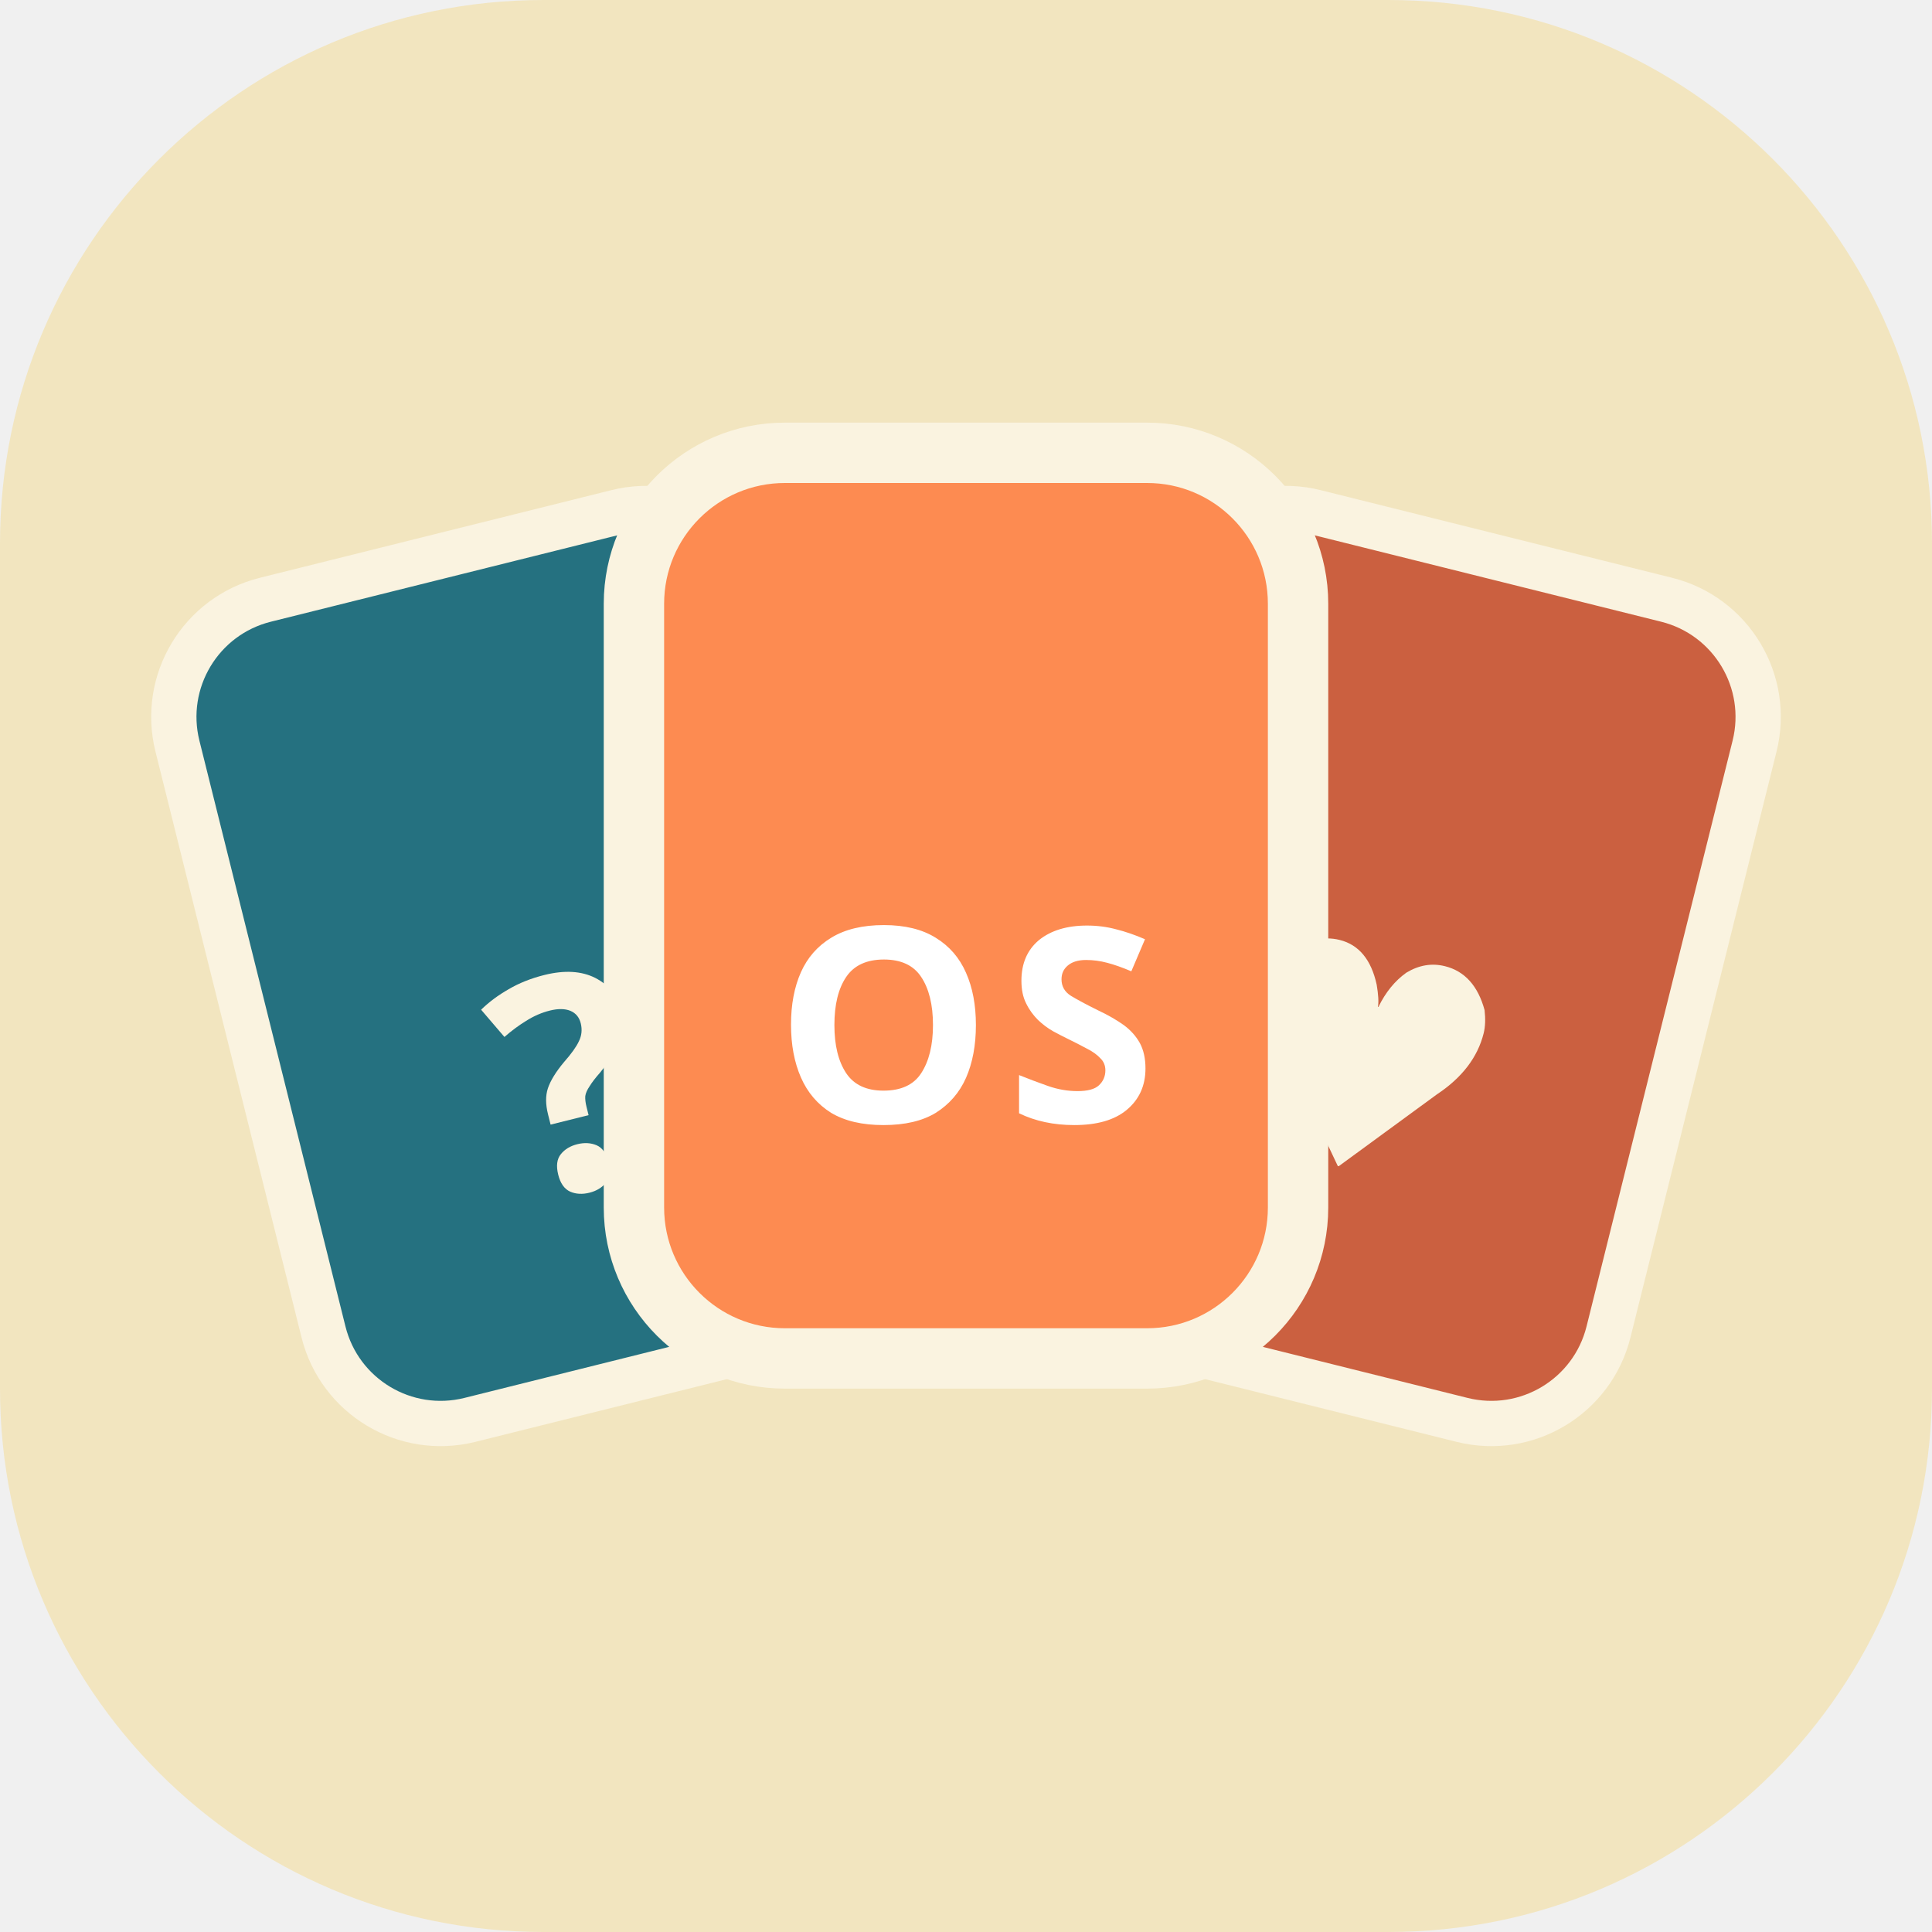
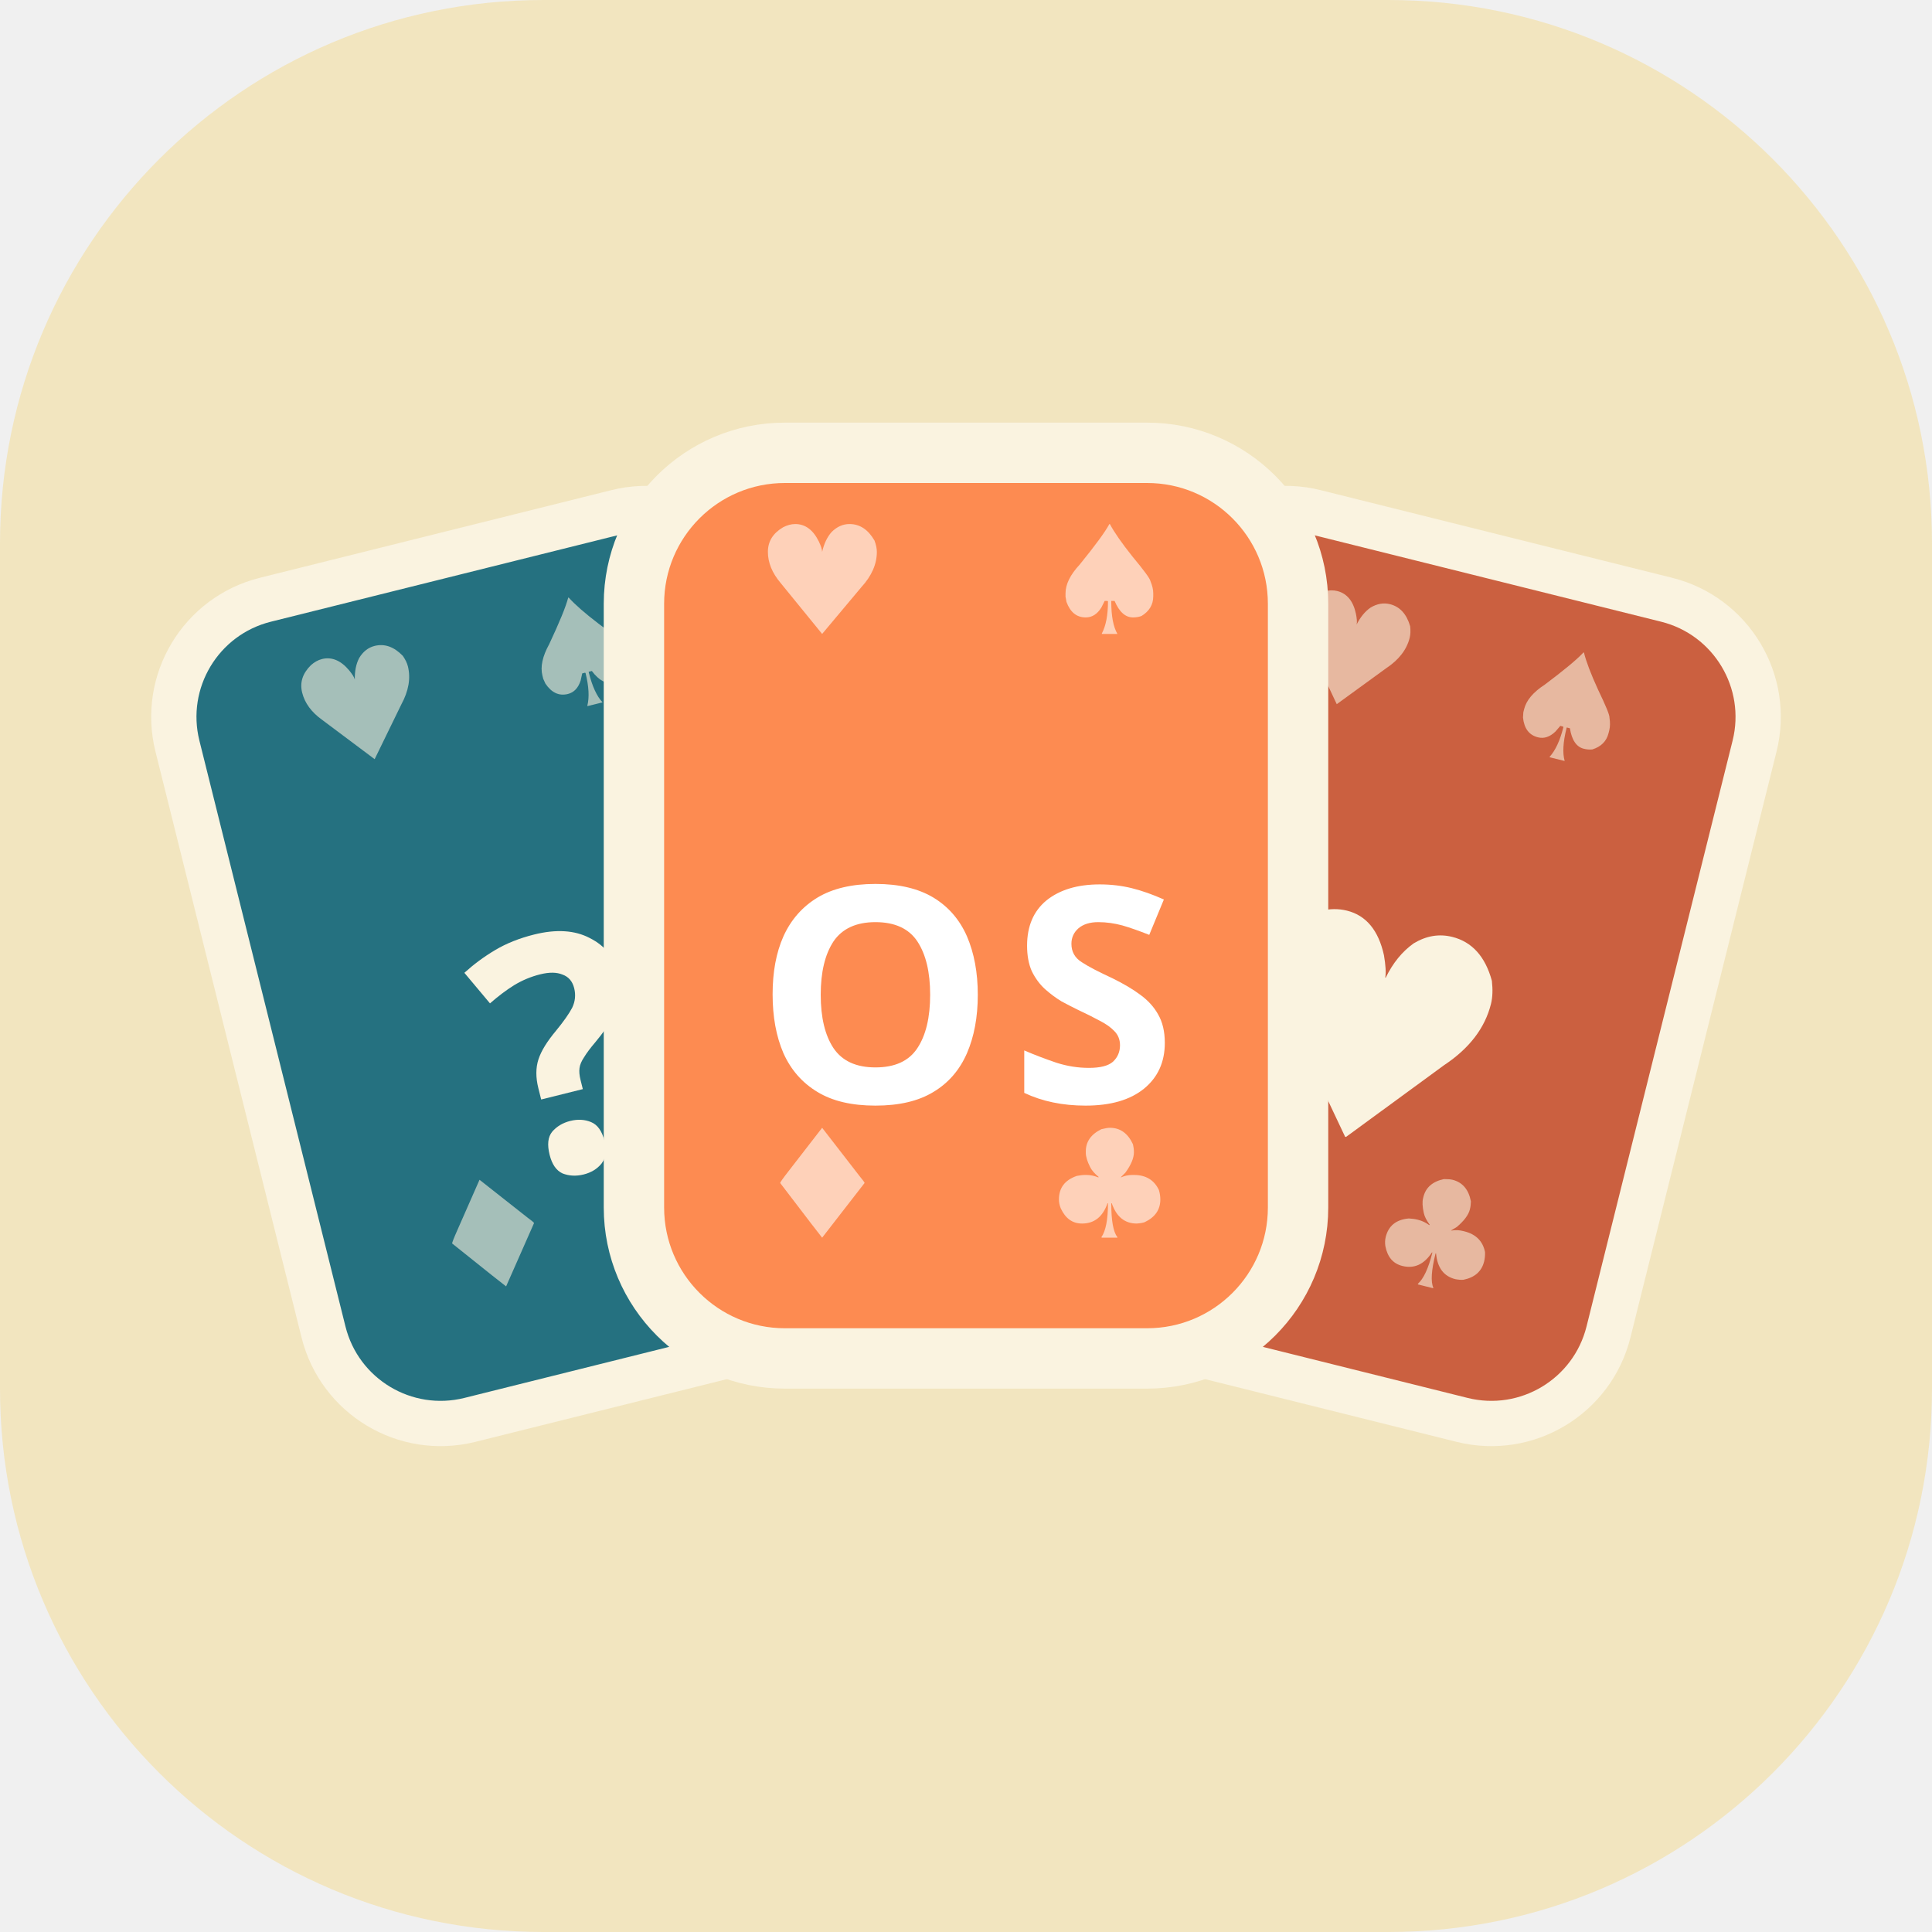
<svg xmlns="http://www.w3.org/2000/svg" viewBox="0 0 64 64" width="100%" height="100%">
  <rect width="64" height="64" rx="18" fill="#F2E5BF" />
  <g transform="translate(18, 32) rotate(-14)">
    <rect x="-10" y="-14" width="20" height="28" rx="4" fill="#257180" stroke="#FAF3E0" stroke-width="1.5" />
-     <text x="0" y="4" text-anchor="middle" dominant-baseline="middle" fill="#FAF3E0" font-size="10" font-weight="900" font-family="sans-serif">?</text>
+     <text x="-6" y="-8" fill="#FAF3E0" opacity="0.6" font-size="5" font-weight="900" font-family="sans-serif">♥</text>
+     <text x="6" y="-8" text-anchor="end" fill="#FAF3E0" opacity="0.6" font-size="5" font-weight="900" font-family="sans-serif">♠</text>
+     <text x="0" y="3" text-anchor="middle" dominant-baseline="middle" fill="#FAF3E0" font-size="11" font-weight="900" font-family="sans-serif">?</text>
+     <text x="-6" y="10" fill="#FAF3E0" opacity="0.6" font-size="5" font-weight="900" font-family="sans-serif">♦</text>
+     <text x="6" y="10" text-anchor="end" fill="#FAF3E0" opacity="0.6" font-size="5" font-weight="900" font-family="sans-serif">♣</text>
  </g>
  <g transform="translate(46, 32) rotate(14)">
    <rect x="-10" y="-14" width="20" height="28" rx="4" fill="#CB6040" stroke="#FAF3E0" stroke-width="1.5" />
-     <text x="0" y="4" text-anchor="middle" dominant-baseline="middle" fill="#FAF3E0" font-size="10" font-weight="900" font-family="sans-serif">♥</text>
+     <text x="-6" y="-8" fill="#FAF3E0" opacity="0.6" font-size="5" font-weight="900" font-family="sans-serif">♥</text>
+     <text x="6" y="-8" text-anchor="end" fill="#FAF3E0" opacity="0.6" font-size="5" font-weight="900" font-family="sans-serif">♠</text>
+     <text x="0" y="3" text-anchor="middle" dominant-baseline="middle" fill="#FAF3E0" font-size="10" font-weight="900" font-family="sans-serif">♥</text>
+     <text x="-6" y="10" fill="#FAF3E0" opacity="0.6" font-size="5" font-weight="900" font-family="sans-serif">♦</text>
+     <text x="6" y="10" text-anchor="end" fill="#FAF3E0" opacity="0.6" font-size="5" font-weight="900" font-family="sans-serif">♣</text>
  </g>
  <g transform="translate(32, 30)">
    <rect x="-11" y="-15" width="22" height="30" rx="5" fill="#FD8B51" stroke="#FAF3E0" stroke-width="2" />
-     <text x="0" y="4" text-anchor="middle" dominant-baseline="middle" fill="#FFFFFF" font-size="9" font-weight="900" font-family="sans-serif" letter-spacing="0.5">OS</text>
+     <text x="-7" y="-9" fill="#FFFFFF" opacity="0.6" font-size="5" font-weight="900" font-family="sans-serif">♥</text>
+     <text x="7" y="-9" text-anchor="end" fill="#FFFFFF" opacity="0.6" font-size="5" font-weight="900" font-family="sans-serif">♠</text>
+     <text x="0" y="3" text-anchor="middle" dominant-baseline="middle" fill="#FFFFFF" font-size="10" font-weight="900" font-family="sans-serif" letter-spacing="0.5">OS</text>
+     <text x="-7" y="11" fill="#FFFFFF" opacity="0.6" font-size="5" font-weight="900" font-family="sans-serif">♦</text>
+     <text x="7" y="11" text-anchor="end" fill="#FFFFFF" opacity="0.6" font-size="5" font-weight="900" font-family="sans-serif">♣</text>
  </g>
</svg>
